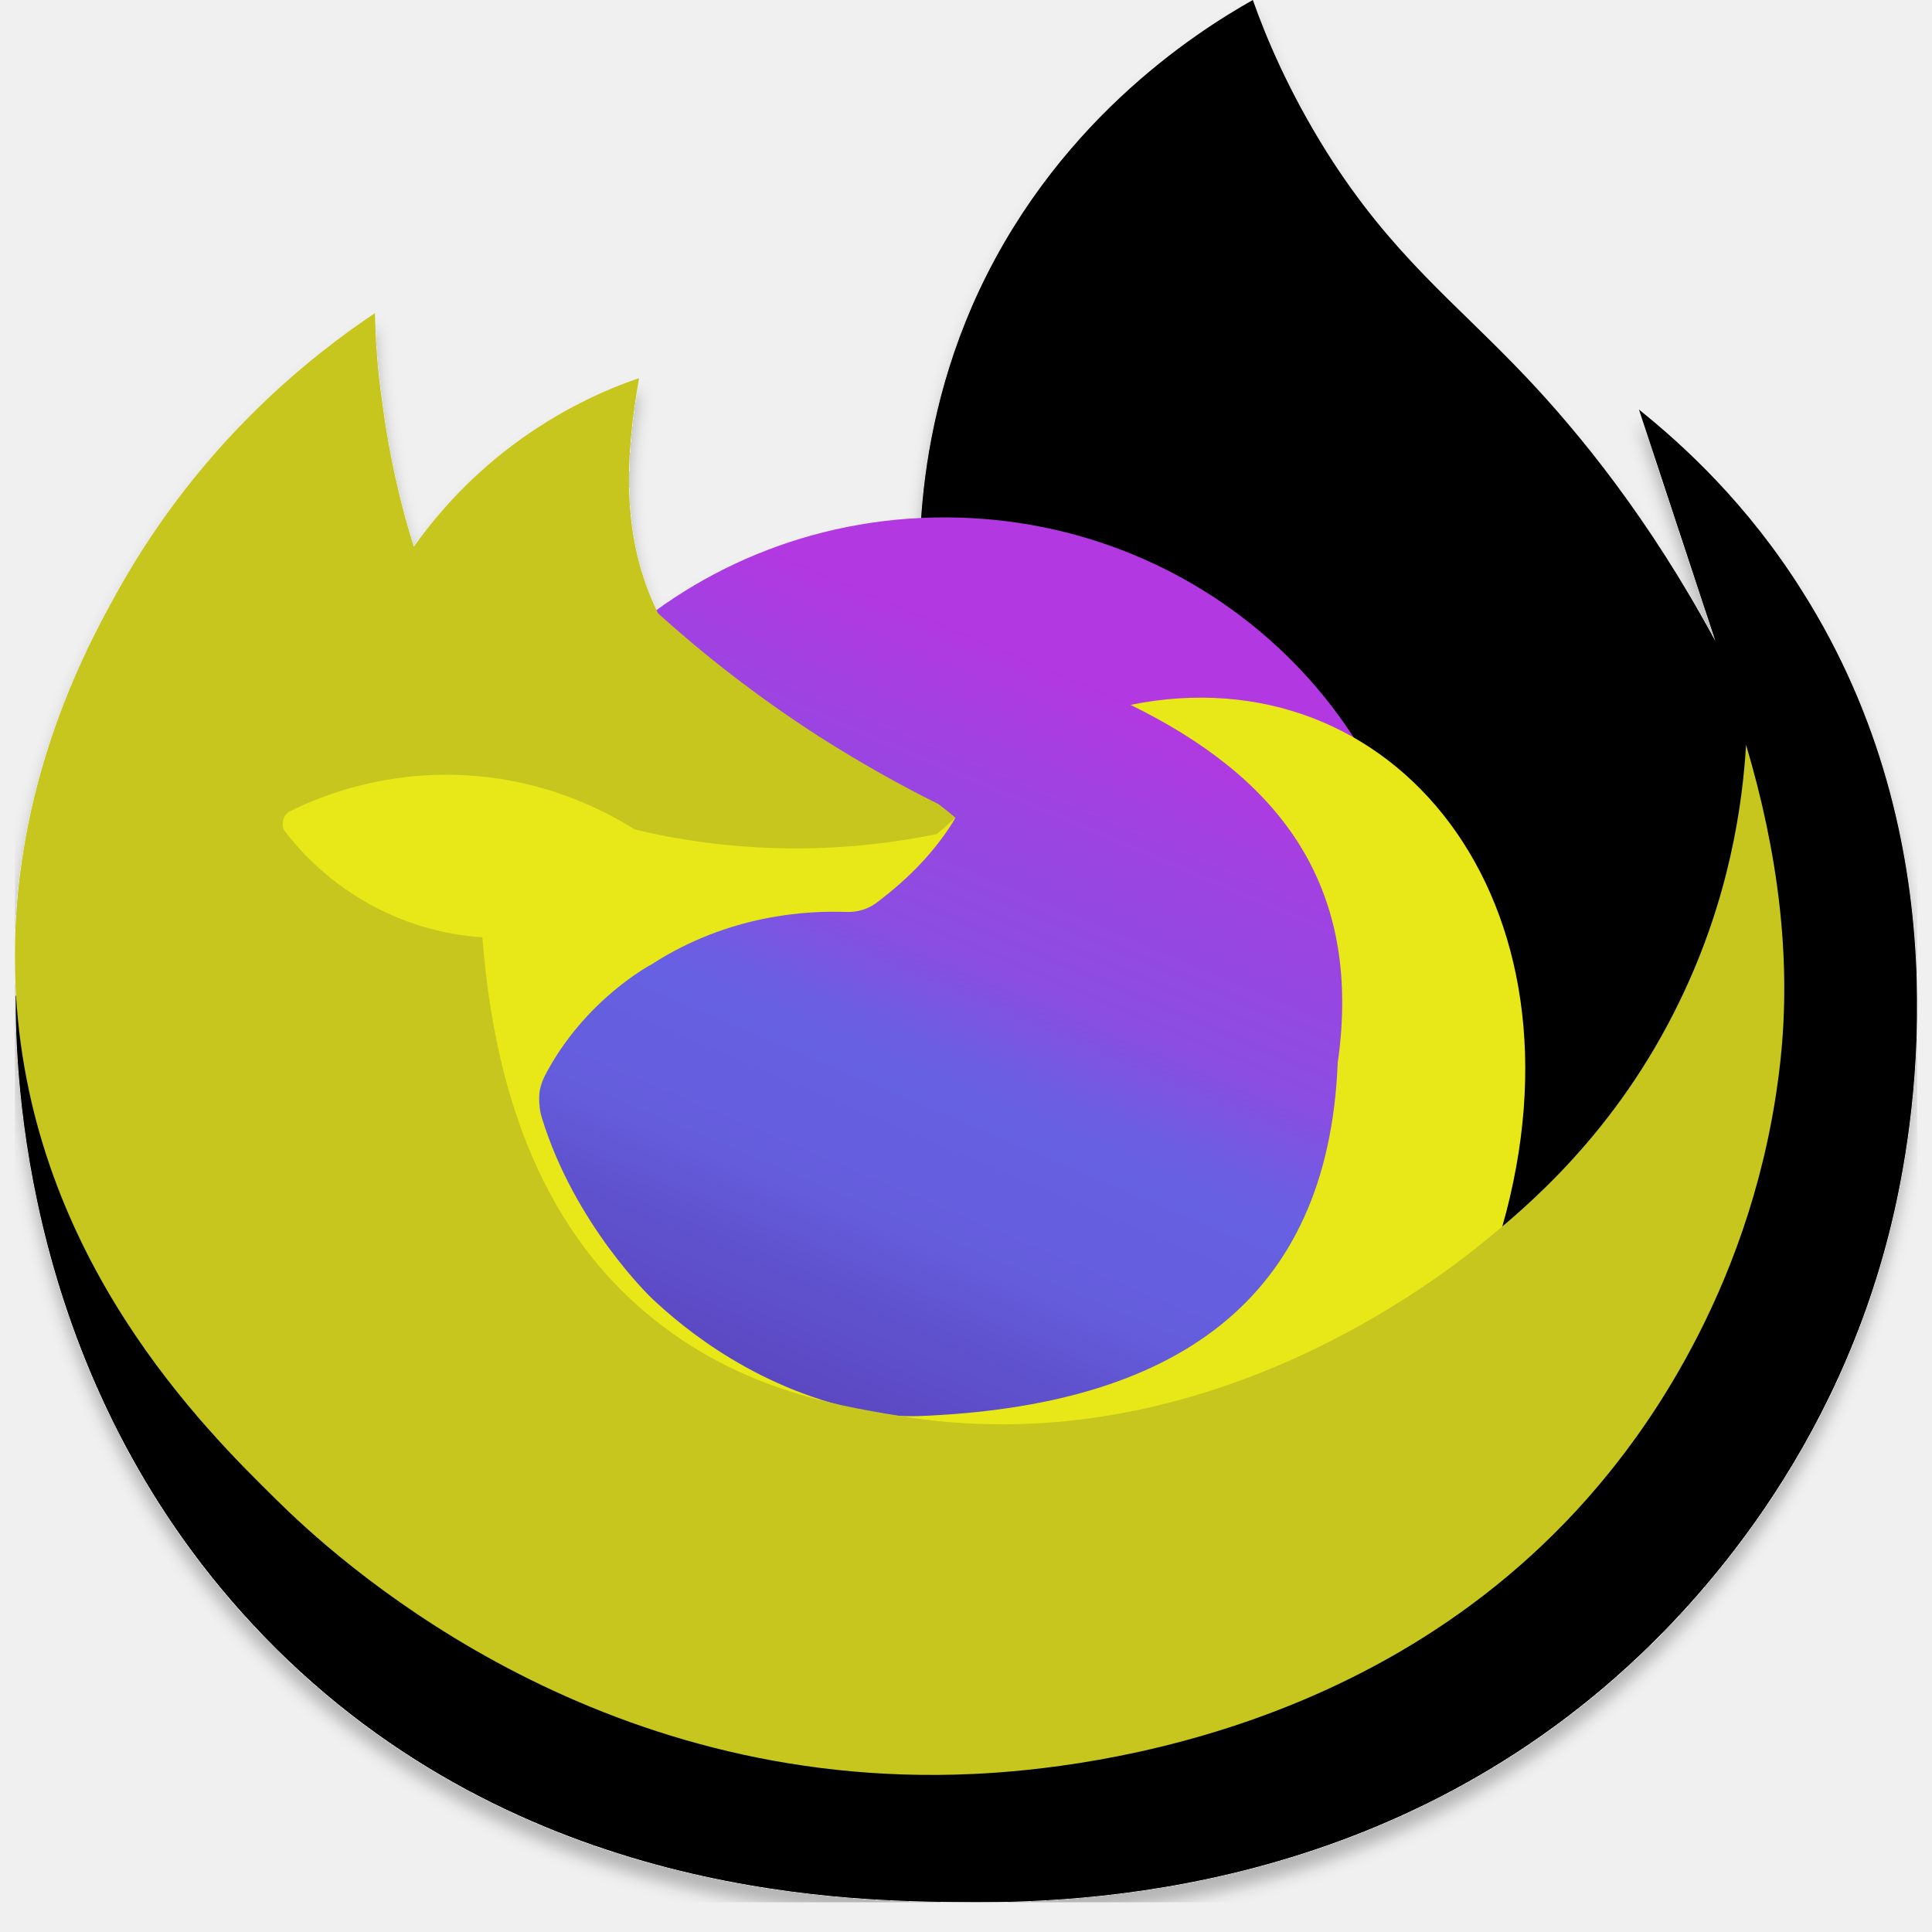
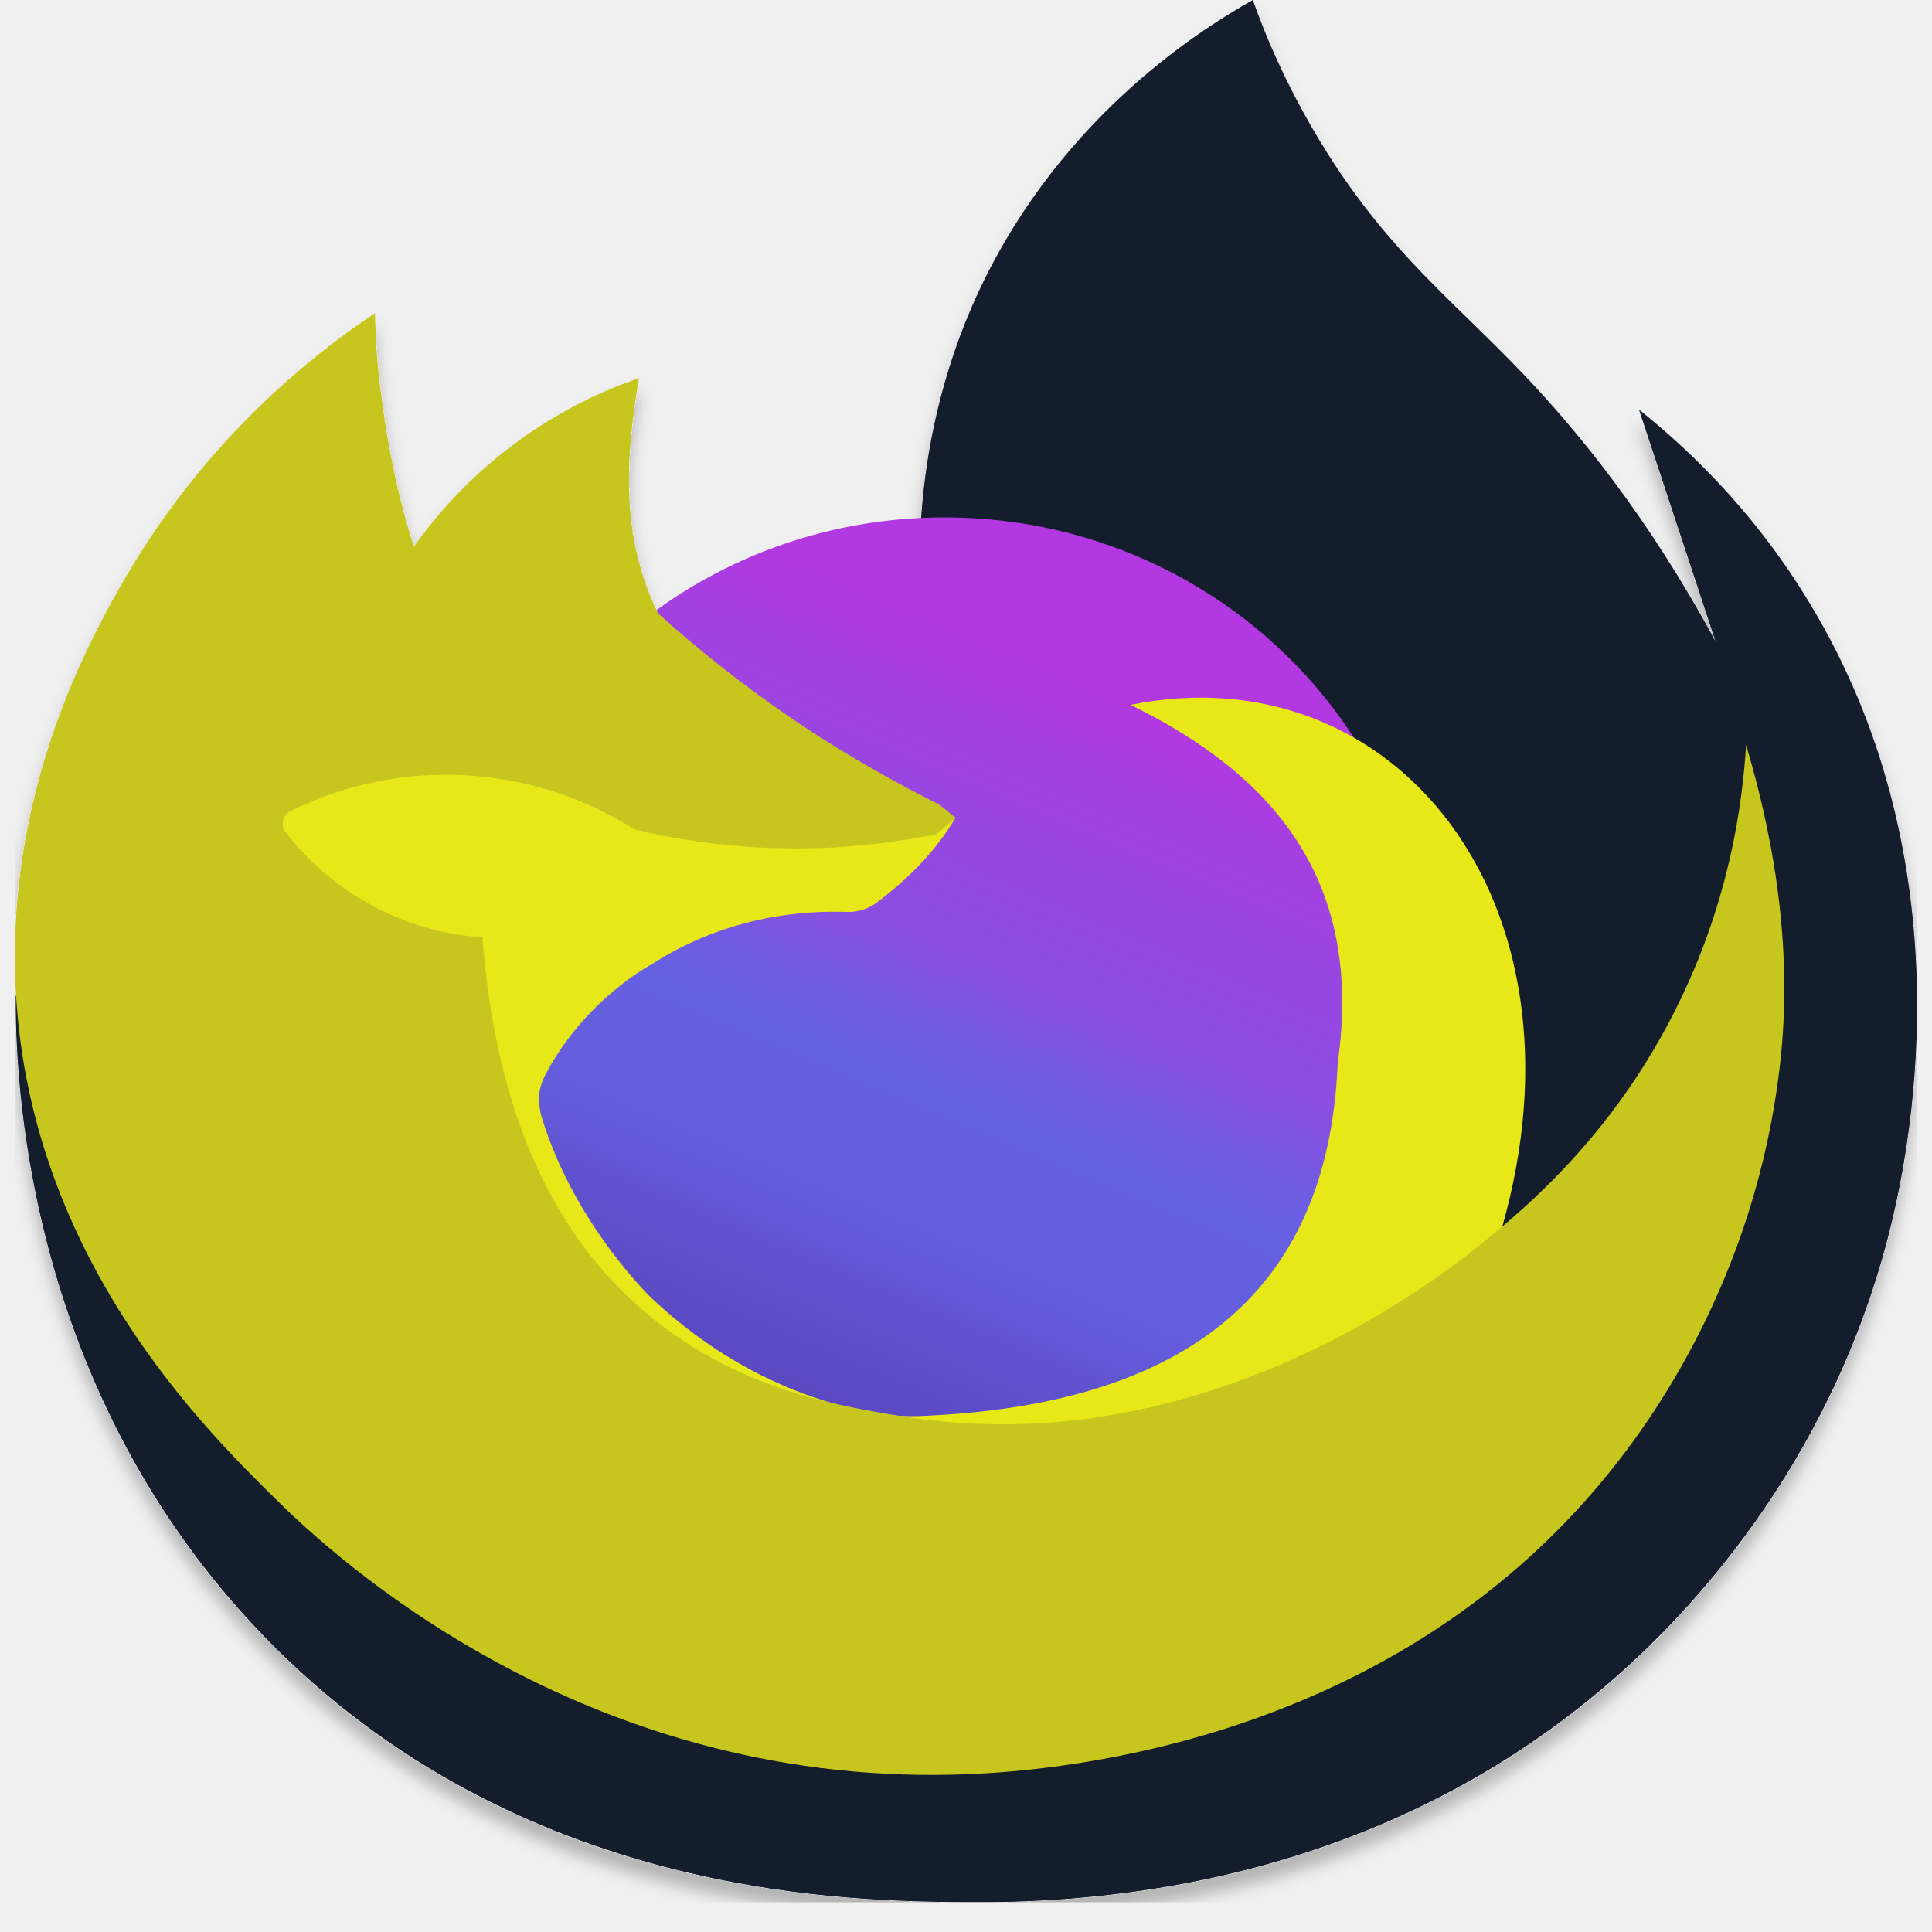
<svg xmlns="http://www.w3.org/2000/svg" width="520" height="520" viewBox="0 0 520 520" fill="none">
  <g clip-path="url(#clip0_31_411)" filter="url(#filter0_d_31_411)">
-     <path d="M4.226 268.036C4.131 288.41 6.034 370.579 67.986 437.18C135.933 510.316 226.529 511.469 256.03 511.949C284.198 512.334 368.418 512.141 437.983 448.616C455.588 432.567 494.986 391.722 509.832 326.179C515.922 299.27 527.437 226.326 485.28 159.438C470.434 135.7 453.114 119.842 441.124 110.232L461.679 172.508C443.693 139.256 424.851 116.383 410.766 101.486C391.543 81.208 374.604 68.715 357.094 40.941C346.911 24.699 340.726 9.995 337.205 0C321.502 8.842 282.961 33.541 261.644 82.362C251.938 104.754 248.797 125.417 247.846 140.409L243.754 162.225L4.226 268.036Z" fill="black" />
+     <path d="M4.226 268.036C4.131 288.41 6.034 370.579 67.986 437.18C135.933 510.316 226.529 511.469 256.03 511.949C284.198 512.334 368.418 512.141 437.983 448.616C455.588 432.567 494.986 391.722 509.832 326.179C515.922 299.27 527.437 226.326 485.28 159.438C470.434 135.7 453.114 119.842 441.124 110.232L461.679 172.508C443.693 139.256 424.851 116.383 410.766 101.486C391.543 81.208 374.604 68.715 357.094 40.941C346.911 24.699 340.726 9.995 337.205 0C321.502 8.842 282.961 33.541 261.644 82.362C251.938 104.754 248.797 125.417 247.846 140.409L243.754 162.225L4.226 268.036Z" fill="#141D2B" />
    <path d="M254.222 392.587C326.068 392.587 384.311 335.877 384.311 265.921C384.311 195.966 326.068 139.256 254.222 139.256C182.375 139.256 124.132 195.966 124.132 265.921C124.132 335.877 182.375 392.587 254.222 392.587Z" fill="url(#paint0_linear_31_411)" />
    <path d="M257.076 220.272C252.033 228.729 244.895 236.225 235.95 242.953C233.666 244.682 230.811 245.547 227.861 245.451C217.203 245.067 196.172 246.124 175.331 259.579C175.331 259.579 157.345 268.997 146.686 289.467C145.64 291.485 145.259 293.6 145.259 293.6C145.259 293.6 144.688 297.059 145.83 300.808C154.68 329.735 175.426 349.436 175.426 349.436C183.8 357.317 204.26 374.712 235.189 380.286C239.09 380.959 243.087 381.247 246.989 381.151C316.459 378.556 357.474 349.917 360.044 286.104C367.086 237.09 342.914 208.643 304.278 189.711C375.08 175.391 429.418 242.28 404.295 330.312V345.016C353.287 377.787 297.045 396.239 234.903 398.258L131.46 335.117L112.237 259.002L61.515 225.75L82.736 202.204L125.941 196.63L165.719 207.682L191.033 219.407H216.346L257.076 220.272Z" fill="#E8E818" />
    <path d="M100.912 84.284C84.259 95.432 54.377 118.593 31.919 158.669C23.163 174.238 1.086 214.794 4.321 268.036C8.603 338.865 55.044 384.611 74.267 403.543C89.778 418.92 156.108 480.331 257.172 477.64C279.535 477.063 372.51 471.489 433.13 396.335C442.265 384.995 472.623 345.688 479.189 285.623C482.234 257.753 478.523 229.306 469.958 200.474C469.007 216.235 465.581 241.607 452.163 269.285C434.938 305.036 410.576 325.122 398.871 334.636C382.503 347.899 320.17 394.125 241.85 381.055C224.055 378.075 194.459 373.366 168.764 348.764C146.591 327.524 133.173 295.81 129.842 252.275C123.561 251.89 113.189 250.352 101.769 244.586C88.541 237.859 80.452 228.729 76.455 223.443C76.265 223.059 75.98 222.098 76.17 220.944C76.455 219.503 77.407 218.734 77.692 218.542C85.496 214.602 101.198 208.163 121.753 208.547C145.925 208.931 163.34 218.542 170.858 223.251C181.992 225.942 196.362 228.248 213.206 228.344C228.432 228.441 241.66 226.615 252.128 224.5C253.841 223.059 255.459 221.617 257.172 220.079C255.649 218.83 254.126 217.581 252.604 216.428C242.516 211.43 231.668 205.375 220.343 198.168C203.214 187.116 188.844 175.679 177.139 165.108C167.051 144.637 168.289 123.302 172 101.775C163.245 104.754 150.874 110.136 137.931 119.842C125.274 129.357 116.71 139.64 111.381 147.136C107.859 135.988 104.719 122.726 102.816 107.733C101.579 99.468 101.103 91.588 100.912 84.284Z" fill="#C6C61E" />
  </g>
  <defs>
    <filter id="filter0_d_31_411" x="0" y="0" width="520" height="520" filterUnits="userSpaceOnUse" color-interpolation-filters="sRGB">
      <feFlood flood-opacity="0" result="BackgroundImageFix" />
      <feColorMatrix in="SourceAlpha" type="matrix" values="0 0 0 0 0 0 0 0 0 0 0 0 0 0 0 0 0 0 127 0" result="hardAlpha" />
      <feOffset dy="4" />
      <feGaussianBlur stdDeviation="2" />
      <feComposite in2="hardAlpha" operator="out" />
      <feColorMatrix type="matrix" values="0 0 0 0 0 0 0 0 0 0 0 0 0 0 0 0 0 0 0.25 0" />
      <feBlend mode="normal" in2="BackgroundImageFix" result="effect1_dropShadow_31_411" />
      <feBlend mode="normal" in="SourceGraphic" in2="effect1_dropShadow_31_411" result="shape" />
    </filter>
    <linearGradient id="paint0_linear_31_411" x1="205" y1="393" x2="293.5" y2="184" gradientUnits="userSpaceOnUse">
      <stop stop-color="#5841B7" />
      <stop offset="0.115" stop-color="#5C4AC4" />
      <stop offset="0.234" stop-color="#6053CF" />
      <stop offset="0.312" stop-color="#645CDB" />
      <stop offset="0.375" stop-color="#655EDE" />
      <stop offset="0.479" stop-color="#6661E2" />
      <stop offset="0.536" stop-color="#6D5DE2" />
      <stop offset="0.646" stop-color="#8B4DE2" />
      <stop offset="0.854" stop-color="#9E43E1" />
      <stop offset="1" stop-color="#B238E1" />
    </linearGradient>
    <clipPath id="clip0_31_411">
      <rect width="512" height="512" fill="white" transform="translate(4)" />
    </clipPath>
  </defs>
</svg>
